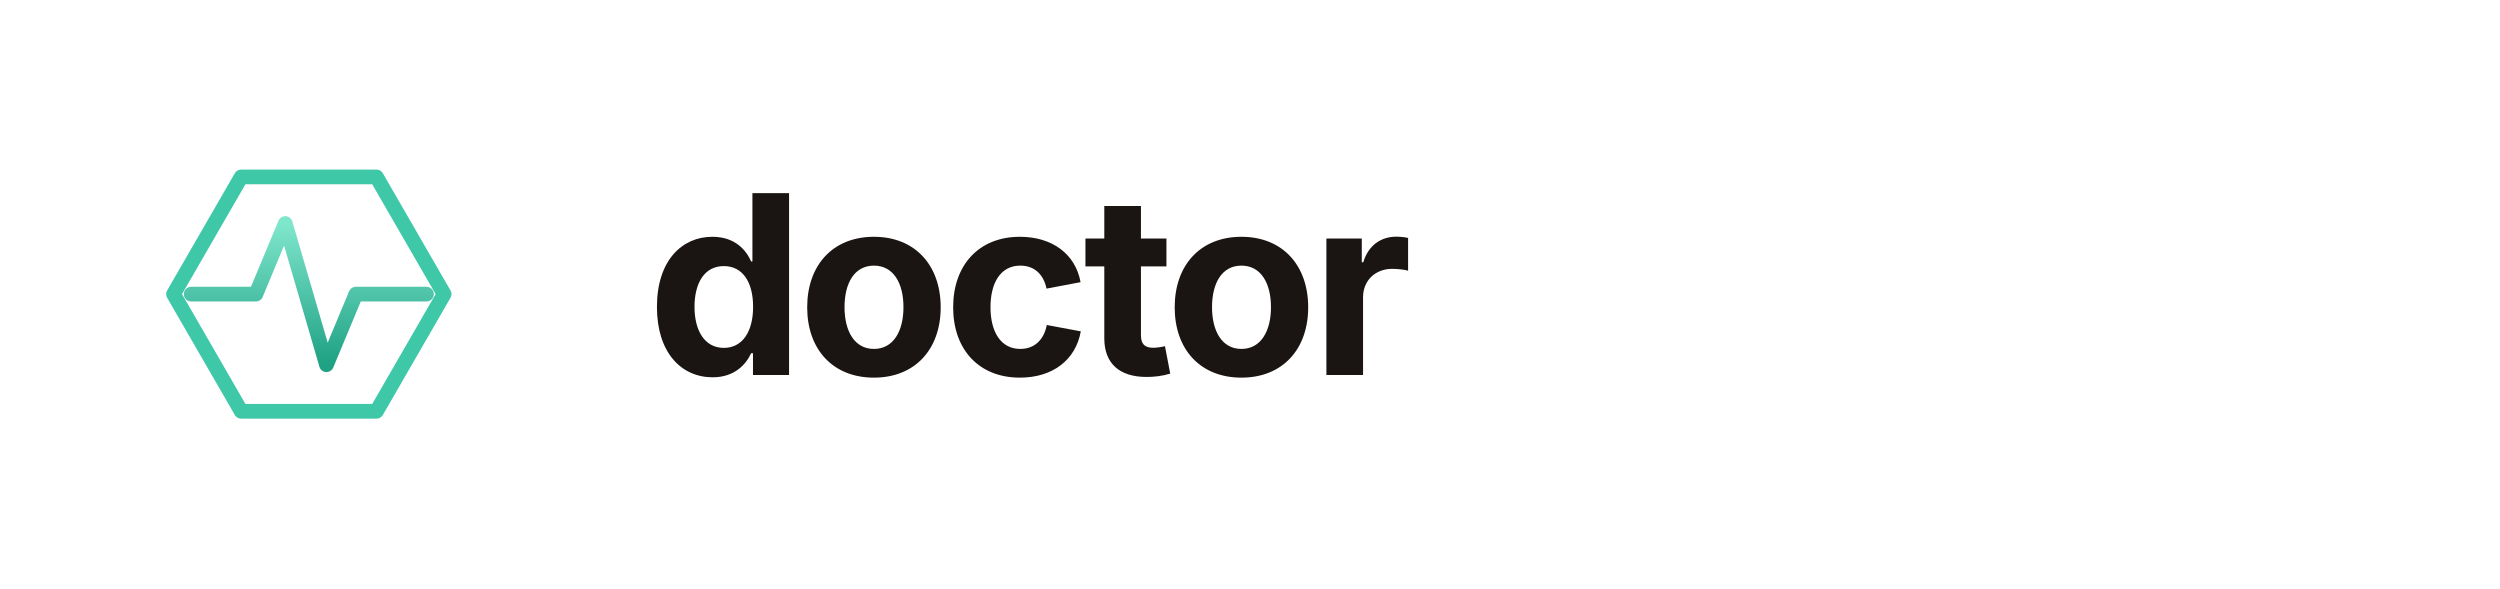
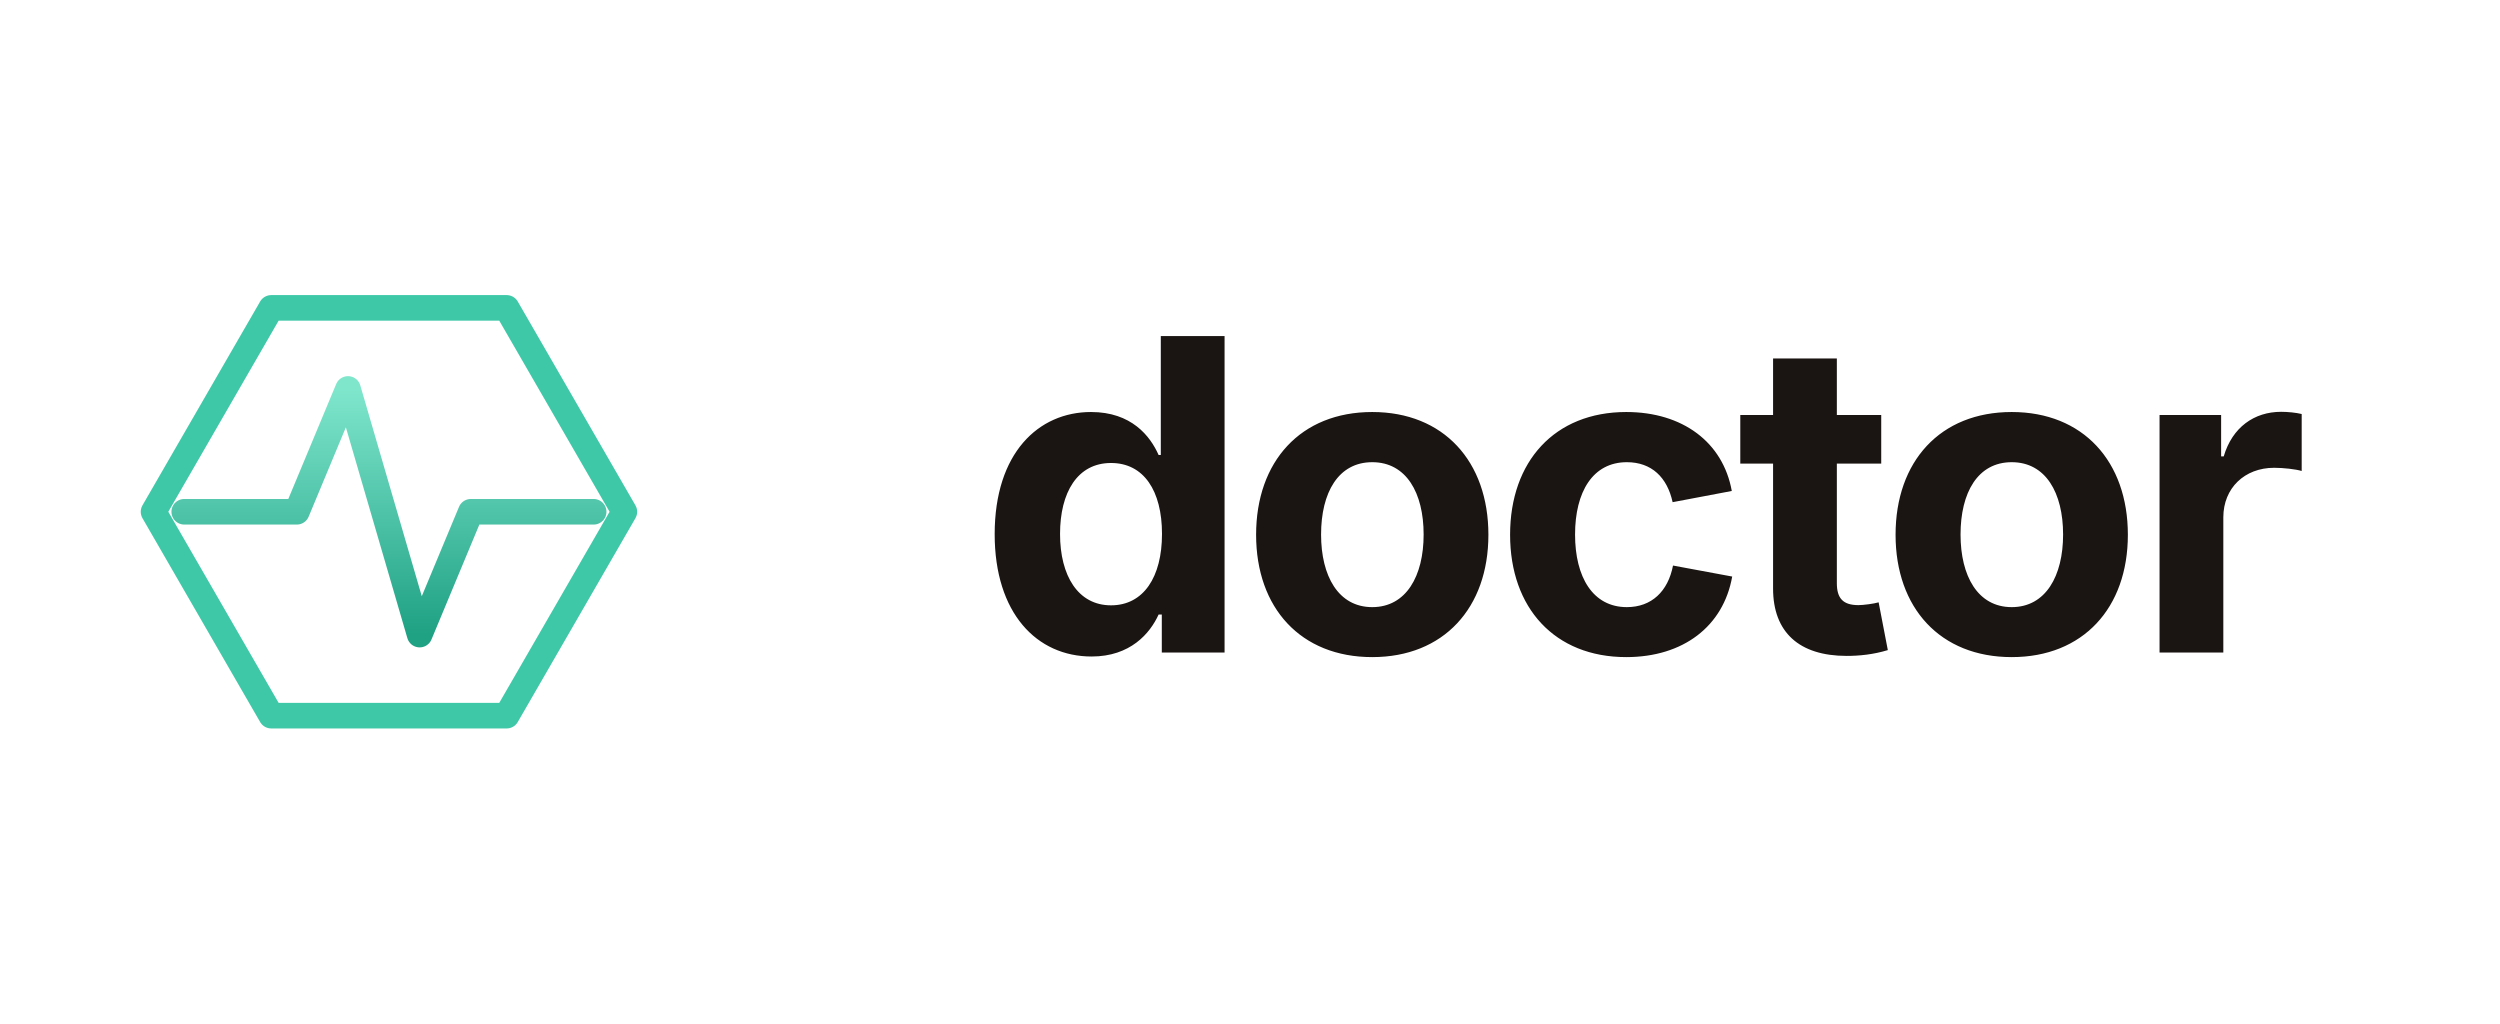
- <svg xmlns="http://www.w3.org/2000/svg" width="340" height="80" viewBox="0 0 340 80" fill="none" role="img" aria-label="doctor">
+ <svg xmlns="http://www.w3.org/2000/svg" width="195.4" height="80" viewBox="11.6 0 195.4 80" fill="none" role="img" aria-label="doctor">
  <defs>
    <linearGradient id="g" x1="80" y1="56" x2="80" y2="104" gradientUnits="userSpaceOnUse">
      <stop offset="0" stop-color="#7FE6CC" />
      <stop offset="1" stop-color="#1FA184" />
    </linearGradient>
  </defs>
  <g transform="translate(10,8) scale(0.4)">
    <path d="M 126.00 80.00 L 103.00 119.84 L 57.00 119.84 L 34.00 80.00 L 57.00 40.16 L 103.00 40.16 Z" fill="none" stroke="#3EC8A8" stroke-width="5" stroke-linejoin="round" />
    <path d="M 40 80 L 62 80 L 72 56 L 86 104 L 96 80 L 120 80" fill="none" stroke="url(#g)" stroke-width="5" stroke-linejoin="round" stroke-linecap="round" />
  </g>
  <text x="88" y="51" font-family="Inter, system-ui, sans-serif" font-size="34" font-weight="700" letter-spacing="-1" fill="#1A1512">doctor</text>
</svg>
